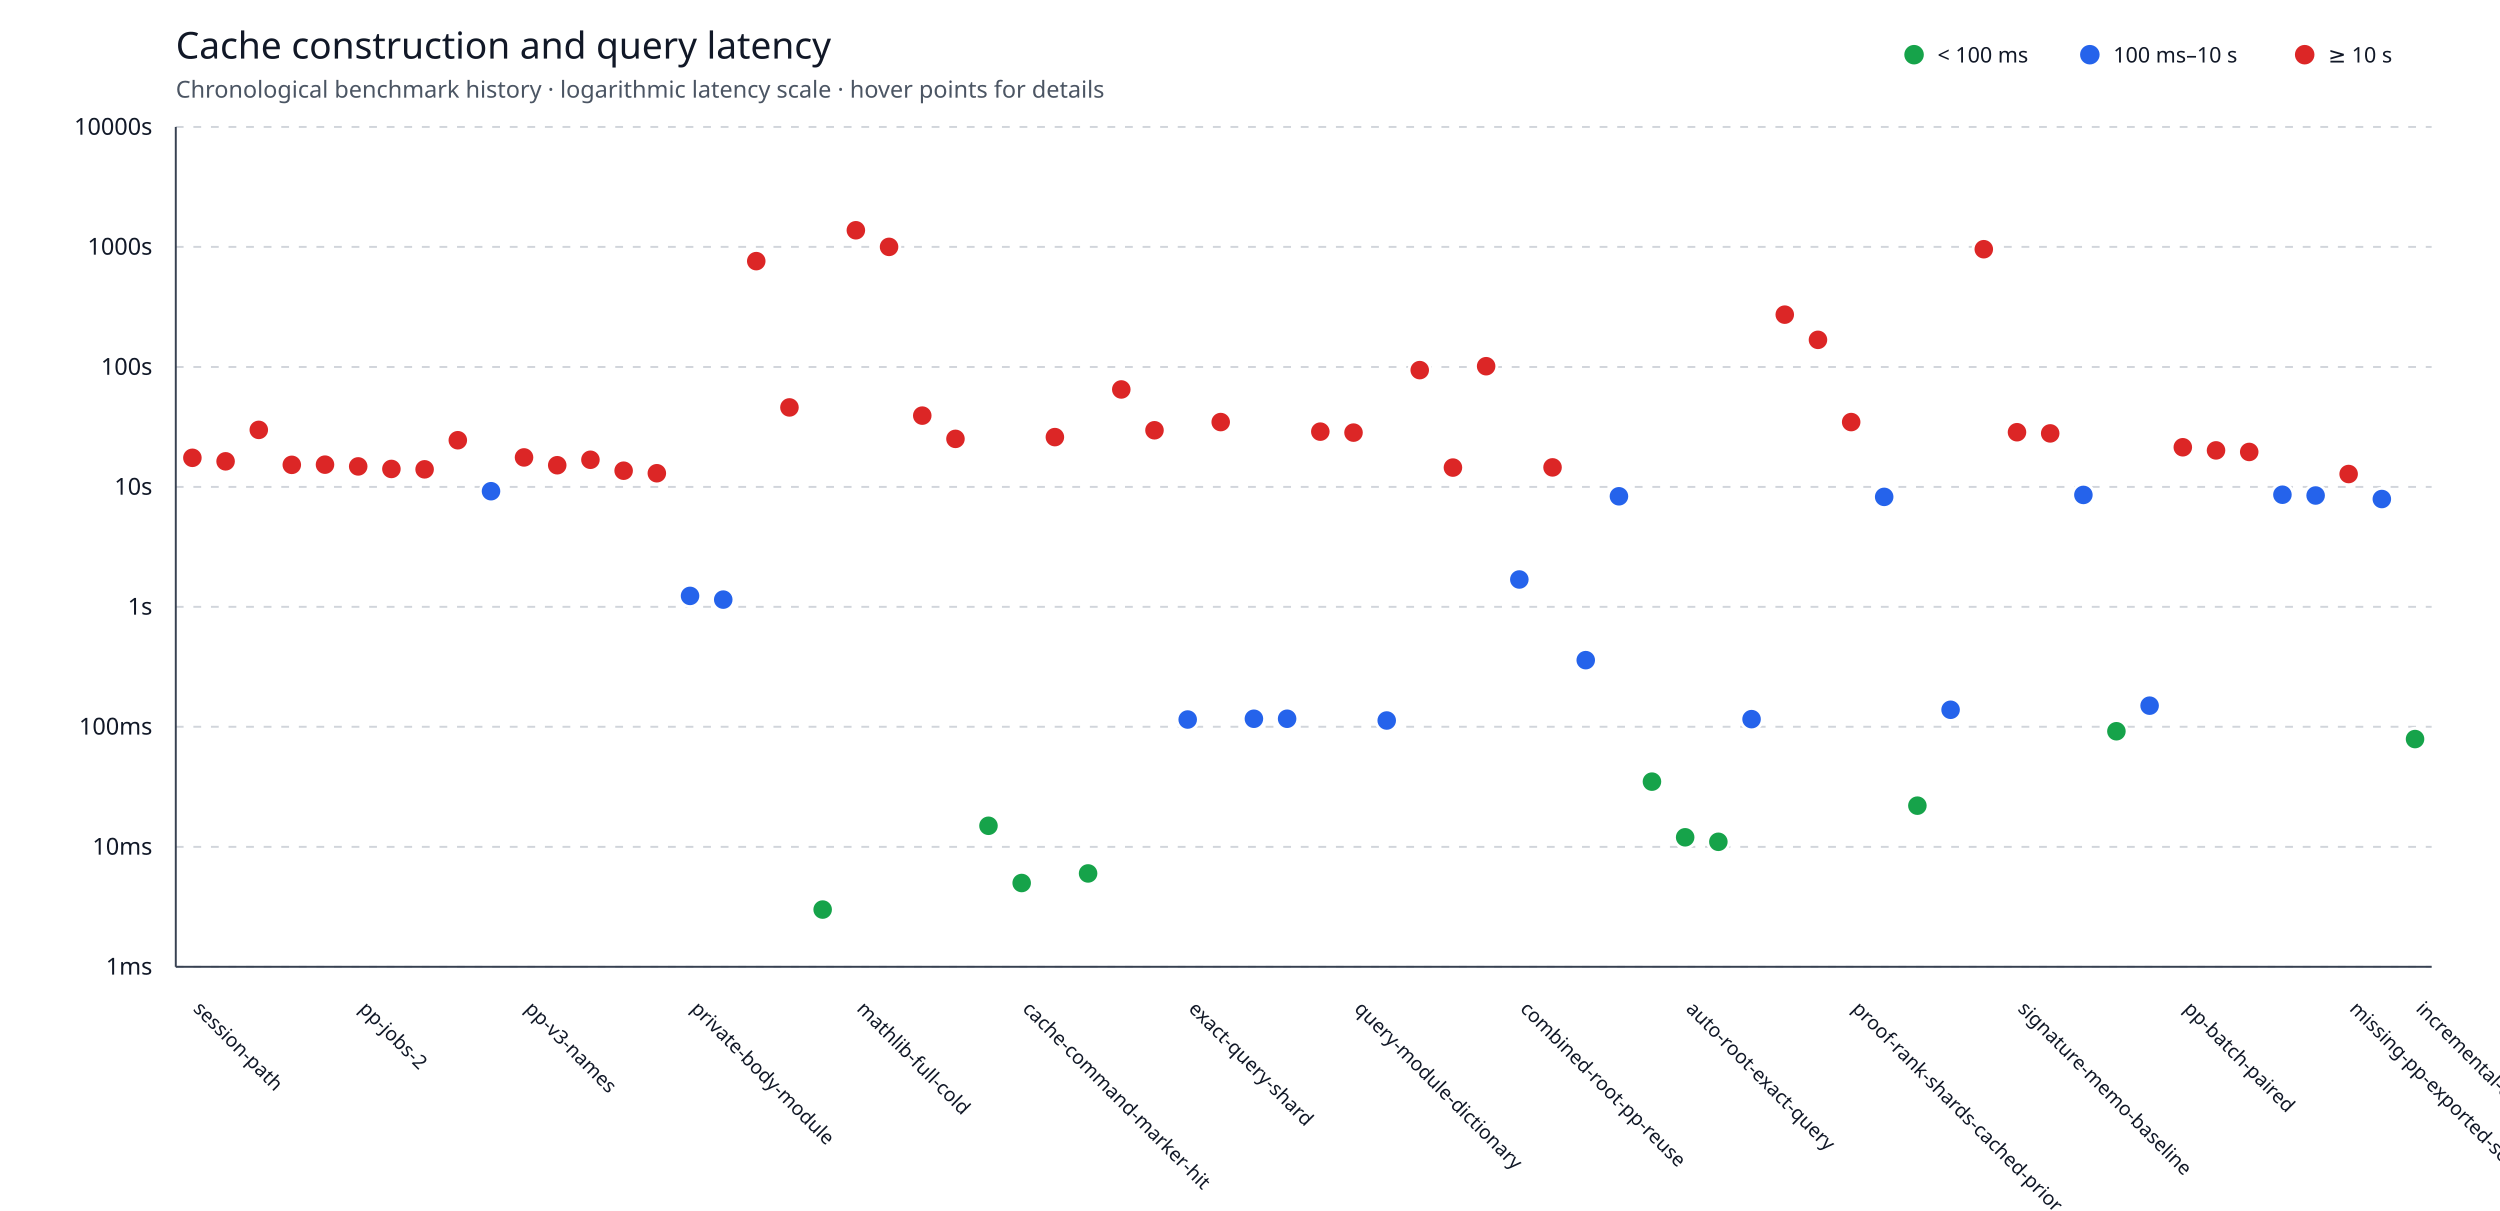
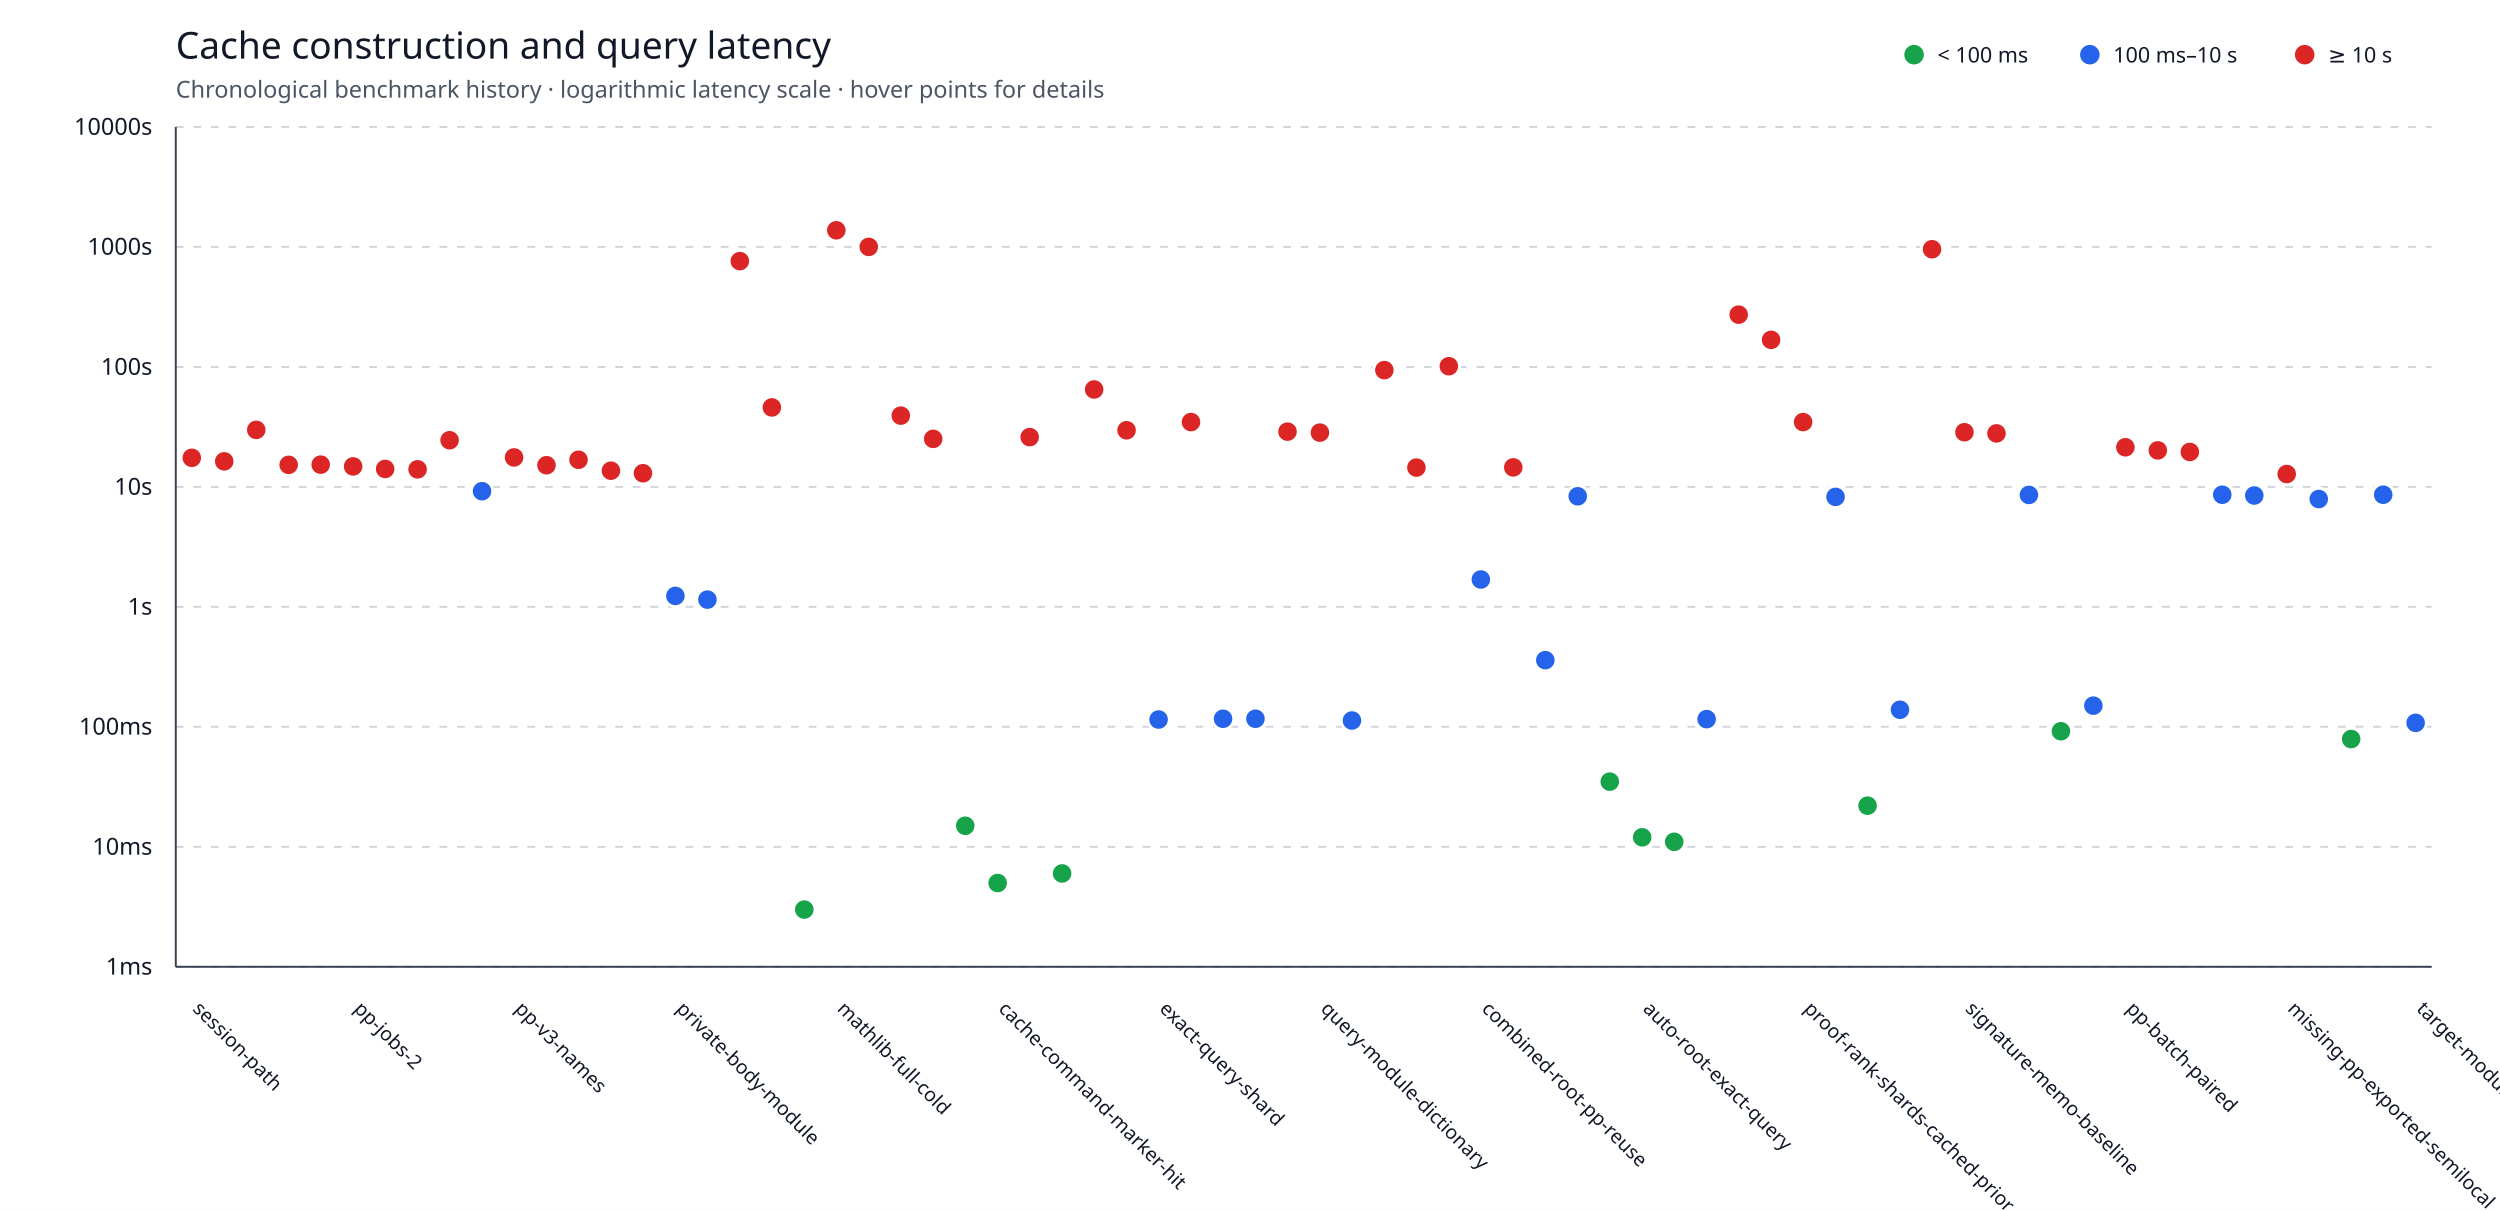
<svg xmlns="http://www.w3.org/2000/svg" width="1280" height="620">
  <rect width="100%" height="100%" fill="white" />
  <g font-family="sans-serif" fill="#111827">
    <text x="90" y="30" font-size="19">Cache construction and query latency</text>
    <text x="90" y="50" font-size="12" fill="#4b5563">Chronological benchmark history · logarithmic latency scale · hover points for details</text>
    <line x1="90" y1="495.0" x2="1245" y2="495.0" stroke="#d1d5db" stroke-dasharray="4 5" />
    <text x="78" y="499.0" text-anchor="end" font-size="12">1ms</text>
    <line x1="90" y1="433.6" x2="1245" y2="433.6" stroke="#d1d5db" stroke-dasharray="4 5" />
    <text x="78" y="437.6" text-anchor="end" font-size="12">10ms</text>
    <line x1="90" y1="372.1" x2="1245" y2="372.1" stroke="#d1d5db" stroke-dasharray="4 5" />
    <text x="78" y="376.1" text-anchor="end" font-size="12">100ms</text>
    <line x1="90" y1="310.7" x2="1245" y2="310.7" stroke="#d1d5db" stroke-dasharray="4 5" />
    <text x="78" y="314.7" text-anchor="end" font-size="12">1s</text>
    <line x1="90" y1="249.3" x2="1245" y2="249.3" stroke="#d1d5db" stroke-dasharray="4 5" />
    <text x="78" y="253.3" text-anchor="end" font-size="12">10s</text>
    <line x1="90" y1="187.9" x2="1245" y2="187.9" stroke="#d1d5db" stroke-dasharray="4 5" />
    <text x="78" y="191.9" text-anchor="end" font-size="12">100s</text>
    <line x1="90" y1="126.4" x2="1245" y2="126.4" stroke="#d1d5db" stroke-dasharray="4 5" />
    <text x="78" y="130.4" text-anchor="end" font-size="12">1000s</text>
    <line x1="90" y1="65.0" x2="1245" y2="65.0" stroke="#d1d5db" stroke-dasharray="4 5" />
    <text x="78" y="69.0" text-anchor="end" font-size="12">10000s</text>
    <line x1="90" y1="495" x2="1245" y2="495" stroke="#374151" />
    <line x1="90" y1="65" x2="90" y2="495" stroke="#374151" />
-     <circle cx="98.5" cy="234.4" r="5.5" fill="#dc2626" stroke="white" stroke-width="1.5" />
-     <circle cx="115.5" cy="236.2" r="5.5" fill="#dc2626" stroke="white" stroke-width="1.5" />
-     <circle cx="132.5" cy="220.1" r="5.5" fill="#dc2626" stroke="white" stroke-width="1.5" />
-     <circle cx="149.4" cy="238.0" r="5.5" fill="#dc2626" stroke="white" stroke-width="1.5" />
-     <circle cx="166.4" cy="237.9" r="5.5" fill="#dc2626" stroke="white" stroke-width="1.5" />
-     <circle cx="183.4" cy="238.8" r="5.5" fill="#dc2626" stroke="white" stroke-width="1.5" />
-     <circle cx="200.4" cy="240.1" r="5.5" fill="#dc2626" stroke="white" stroke-width="1.5" />
-     <circle cx="217.4" cy="240.3" r="5.5" fill="#dc2626" stroke="white" stroke-width="1.5" />
-     <circle cx="234.4" cy="225.4" r="5.5" fill="#dc2626" stroke="white" stroke-width="1.5" />
-     <circle cx="251.4" cy="251.5" r="5.5" fill="#2563eb" stroke="white" stroke-width="1.5" />
-     <circle cx="268.3" cy="234.2" r="5.5" fill="#dc2626" stroke="white" stroke-width="1.5" />
-     <circle cx="285.3" cy="238.2" r="5.5" fill="#dc2626" stroke="white" stroke-width="1.5" />
-     <circle cx="302.3" cy="235.4" r="5.5" fill="#dc2626" stroke="white" stroke-width="1.5" />
-     <circle cx="319.3" cy="241.0" r="5.5" fill="#dc2626" stroke="white" stroke-width="1.5" />
-     <circle cx="336.3" cy="242.3" r="5.5" fill="#dc2626" stroke="white" stroke-width="1.5" />
-     <circle cx="353.3" cy="305.1" r="5.5" fill="#2563eb" stroke="white" stroke-width="1.5" />
-     <circle cx="370.3" cy="307.0" r="5.5" fill="#2563eb" stroke="white" stroke-width="1.5" />
-     <circle cx="387.2" cy="133.7" r="5.5" fill="#dc2626" stroke="white" stroke-width="1.5" />
-     <circle cx="404.2" cy="208.6" r="5.5" fill="#dc2626" stroke="white" stroke-width="1.5" />
-     <circle cx="421.2" cy="465.7" r="5.5" fill="#16a34a" stroke="white" stroke-width="1.5" />
-     <circle cx="438.2" cy="117.9" r="5.5" fill="#dc2626" stroke="white" stroke-width="1.5" />
-     <circle cx="455.2" cy="126.4" r="5.5" fill="#dc2626" stroke="white" stroke-width="1.5" />
-     <circle cx="472.2" cy="212.8" r="5.5" fill="#dc2626" stroke="white" stroke-width="1.5" />
-     <circle cx="489.2" cy="224.7" r="5.5" fill="#dc2626" stroke="white" stroke-width="1.5" />
-     <circle cx="506.1" cy="422.8" r="5.5" fill="#16a34a" stroke="white" stroke-width="1.5" />
-     <circle cx="523.1" cy="452.1" r="5.5" fill="#16a34a" stroke="white" stroke-width="1.5" />
-     <circle cx="540.1" cy="223.8" r="5.5" fill="#dc2626" stroke="white" stroke-width="1.5" />
-     <circle cx="557.1" cy="447.2" r="5.5" fill="#16a34a" stroke="white" stroke-width="1.5" />
-     <circle cx="574.1" cy="199.4" r="5.5" fill="#dc2626" stroke="white" stroke-width="1.5" />
-     <circle cx="591.1" cy="220.3" r="5.5" fill="#dc2626" stroke="white" stroke-width="1.5" />
-     <circle cx="608.1" cy="368.4" r="5.5" fill="#2563eb" stroke="white" stroke-width="1.5" />
-     <circle cx="625.0" cy="216.1" r="5.5" fill="#dc2626" stroke="white" stroke-width="1.5" />
-     <circle cx="642.0" cy="368.0" r="5.5" fill="#2563eb" stroke="white" stroke-width="1.5" />
-     <circle cx="659.0" cy="368.0" r="5.5" fill="#2563eb" stroke="white" stroke-width="1.5" />
-     <circle cx="676.0" cy="221.0" r="5.5" fill="#dc2626" stroke="white" stroke-width="1.5" />
-     <circle cx="693.0" cy="221.5" r="5.5" fill="#dc2626" stroke="white" stroke-width="1.5" />
-     <circle cx="710.0" cy="368.9" r="5.5" fill="#2563eb" stroke="white" stroke-width="1.5" />
-     <circle cx="726.9" cy="189.5" r="5.5" fill="#dc2626" stroke="white" stroke-width="1.5" />
-     <circle cx="743.9" cy="239.4" r="5.5" fill="#dc2626" stroke="white" stroke-width="1.5" />
-     <circle cx="760.9" cy="187.5" r="5.5" fill="#dc2626" stroke="white" stroke-width="1.5" />
-     <circle cx="777.9" cy="296.7" r="5.5" fill="#2563eb" stroke="white" stroke-width="1.5" />
-     <circle cx="794.9" cy="239.3" r="5.5" fill="#dc2626" stroke="white" stroke-width="1.5" />
-     <circle cx="811.9" cy="338.0" r="5.5" fill="#2563eb" stroke="white" stroke-width="1.5" />
-     <circle cx="828.9" cy="254.1" r="5.5" fill="#2563eb" stroke="white" stroke-width="1.5" />
-     <circle cx="845.8" cy="400.2" r="5.5" fill="#16a34a" stroke="white" stroke-width="1.5" />
-     <circle cx="862.8" cy="428.7" r="5.5" fill="#16a34a" stroke="white" stroke-width="1.5" />
-     <circle cx="879.8" cy="431.0" r="5.5" fill="#16a34a" stroke="white" stroke-width="1.5" />
-     <circle cx="896.8" cy="368.2" r="5.5" fill="#2563eb" stroke="white" stroke-width="1.5" />
-     <circle cx="913.8" cy="161.1" r="5.5" fill="#dc2626" stroke="white" stroke-width="1.5" />
-     <circle cx="930.8" cy="174.0" r="5.5" fill="#dc2626" stroke="white" stroke-width="1.5" />
-     <circle cx="947.8" cy="216.1" r="5.5" fill="#dc2626" stroke="white" stroke-width="1.5" />
-     <circle cx="964.7" cy="254.4" r="5.5" fill="#2563eb" stroke="white" stroke-width="1.5" />
-     <circle cx="981.7" cy="412.5" r="5.5" fill="#16a34a" stroke="white" stroke-width="1.5" />
-     <circle cx="998.7" cy="363.4" r="5.5" fill="#2563eb" stroke="white" stroke-width="1.5" />
-     <circle cx="1015.7" cy="127.6" r="5.5" fill="#dc2626" stroke="white" stroke-width="1.5" />
-     <circle cx="1032.7" cy="221.3" r="5.5" fill="#dc2626" stroke="white" stroke-width="1.5" />
-     <circle cx="1049.7" cy="221.9" r="5.5" fill="#dc2626" stroke="white" stroke-width="1.5" />
-     <circle cx="1066.7" cy="253.4" r="5.5" fill="#2563eb" stroke="white" stroke-width="1.5" />
-     <circle cx="1083.6" cy="374.4" r="5.5" fill="#16a34a" stroke="white" stroke-width="1.5" />
-     <circle cx="1100.6" cy="361.3" r="5.5" fill="#2563eb" stroke="white" stroke-width="1.5" />
-     <circle cx="1117.6" cy="229.0" r="5.5" fill="#dc2626" stroke="white" stroke-width="1.5" />
-     <circle cx="1134.6" cy="230.6" r="5.5" fill="#dc2626" stroke="white" stroke-width="1.5" />
-     <circle cx="1151.6" cy="231.4" r="5.5" fill="#dc2626" stroke="white" stroke-width="1.5" />
-     <circle cx="1168.6" cy="253.3" r="5.5" fill="#2563eb" stroke="white" stroke-width="1.5" />
-     <circle cx="1185.6" cy="253.7" r="5.5" fill="#2563eb" stroke="white" stroke-width="1.5" />
-     <circle cx="1202.5" cy="242.7" r="5.5" fill="#dc2626" stroke="white" stroke-width="1.5" />
-     <circle cx="1219.5" cy="255.5" r="5.5" fill="#2563eb" stroke="white" stroke-width="1.5" />
-     <circle cx="1236.5" cy="378.4" r="5.5" fill="#16a34a" stroke="white" stroke-width="1.5" />
-     <text x="98.5" y="517" transform="rotate(45 98.5 517)" text-anchor="start" font-size="10">session-path</text>
-     <text x="183.4" y="517" transform="rotate(45 183.4 517)" text-anchor="start" font-size="10">pp-jobs-2</text>
-     <text x="268.3" y="517" transform="rotate(45 268.3 517)" text-anchor="start" font-size="10">pp-v3-names</text>
-     <text x="353.3" y="517" transform="rotate(45 353.3 517)" text-anchor="start" font-size="10">private-body-module</text>
-     <text x="438.2" y="517" transform="rotate(45 438.2 517)" text-anchor="start" font-size="10">mathlib-full-cold</text>
-     <text x="523.1" y="517" transform="rotate(45 523.1 517)" text-anchor="start" font-size="10">cache-command-marker-hit</text>
-     <text x="608.1" y="517" transform="rotate(45 608.1 517)" text-anchor="start" font-size="10">exact-query-shard</text>
-     <text x="693.0" y="517" transform="rotate(45 693.0 517)" text-anchor="start" font-size="10">query-module-dictionary</text>
-     <text x="777.9" y="517" transform="rotate(45 777.9 517)" text-anchor="start" font-size="10">combined-root-pp-reuse</text>
-     <text x="862.8" y="517" transform="rotate(45 862.8 517)" text-anchor="start" font-size="10">auto-root-exact-query</text>
-     <text x="947.8" y="517" transform="rotate(45 947.8 517)" text-anchor="start" font-size="10">proof-rank-shards-cached-prior</text>
-     <text x="1032.7" y="517" transform="rotate(45 1032.7 517)" text-anchor="start" font-size="10">signature-memo-baseline</text>
-     <text x="1117.6" y="517" transform="rotate(45 1117.6 517)" text-anchor="start" font-size="10">pp-batch-paired</text>
-     <text x="1202.5" y="517" transform="rotate(45 1202.5 517)" text-anchor="start" font-size="10">missing-pp-exported-semilocal</text>
-     <text x="1236.5" y="517" transform="rotate(45 1236.5 517)" text-anchor="start" font-size="10">incremental-cache-hit-final</text>
+     <circle cx="98.2" cy="234.4" r="5.5" fill="#dc2626" stroke="white" stroke-width="1.5" />
+     <circle cx="114.8" cy="236.2" r="5.5" fill="#dc2626" stroke="white" stroke-width="1.5" />
+     <circle cx="131.2" cy="220.1" r="5.5" fill="#dc2626" stroke="white" stroke-width="1.5" />
+     <circle cx="147.8" cy="238.0" r="5.5" fill="#dc2626" stroke="white" stroke-width="1.5" />
+     <circle cx="164.2" cy="237.9" r="5.5" fill="#dc2626" stroke="white" stroke-width="1.5" />
+     <circle cx="180.8" cy="238.8" r="5.5" fill="#dc2626" stroke="white" stroke-width="1.5" />
+     <circle cx="197.2" cy="240.1" r="5.5" fill="#dc2626" stroke="white" stroke-width="1.5" />
+     <circle cx="213.8" cy="240.3" r="5.5" fill="#dc2626" stroke="white" stroke-width="1.5" />
+     <circle cx="230.2" cy="225.4" r="5.5" fill="#dc2626" stroke="white" stroke-width="1.5" />
+     <circle cx="246.8" cy="251.5" r="5.5" fill="#2563eb" stroke="white" stroke-width="1.5" />
+     <circle cx="263.2" cy="234.2" r="5.5" fill="#dc2626" stroke="white" stroke-width="1.5" />
+     <circle cx="279.8" cy="238.2" r="5.5" fill="#dc2626" stroke="white" stroke-width="1.5" />
+     <circle cx="296.2" cy="235.4" r="5.5" fill="#dc2626" stroke="white" stroke-width="1.5" />
+     <circle cx="312.8" cy="241.0" r="5.5" fill="#dc2626" stroke="white" stroke-width="1.5" />
+     <circle cx="329.2" cy="242.3" r="5.5" fill="#dc2626" stroke="white" stroke-width="1.5" />
+     <circle cx="345.8" cy="305.1" r="5.5" fill="#2563eb" stroke="white" stroke-width="1.5" />
+     <circle cx="362.2" cy="307.0" r="5.5" fill="#2563eb" stroke="white" stroke-width="1.5" />
+     <circle cx="378.8" cy="133.7" r="5.5" fill="#dc2626" stroke="white" stroke-width="1.5" />
+     <circle cx="395.2" cy="208.6" r="5.5" fill="#dc2626" stroke="white" stroke-width="1.5" />
+     <circle cx="411.8" cy="465.7" r="5.5" fill="#16a34a" stroke="white" stroke-width="1.5" />
+     <circle cx="428.2" cy="117.9" r="5.5" fill="#dc2626" stroke="white" stroke-width="1.5" />
+     <circle cx="444.8" cy="126.4" r="5.5" fill="#dc2626" stroke="white" stroke-width="1.5" />
+     <circle cx="461.2" cy="212.8" r="5.5" fill="#dc2626" stroke="white" stroke-width="1.5" />
+     <circle cx="477.8" cy="224.7" r="5.5" fill="#dc2626" stroke="white" stroke-width="1.5" />
+     <circle cx="494.2" cy="422.8" r="5.5" fill="#16a34a" stroke="white" stroke-width="1.5" />
+     <circle cx="510.8" cy="452.1" r="5.5" fill="#16a34a" stroke="white" stroke-width="1.5" />
+     <circle cx="527.2" cy="223.8" r="5.5" fill="#dc2626" stroke="white" stroke-width="1.5" />
+     <circle cx="543.8" cy="447.2" r="5.5" fill="#16a34a" stroke="white" stroke-width="1.5" />
+     <circle cx="560.2" cy="199.4" r="5.5" fill="#dc2626" stroke="white" stroke-width="1.5" />
+     <circle cx="576.8" cy="220.3" r="5.5" fill="#dc2626" stroke="white" stroke-width="1.5" />
+     <circle cx="593.2" cy="368.4" r="5.5" fill="#2563eb" stroke="white" stroke-width="1.5" />
+     <circle cx="609.8" cy="216.1" r="5.5" fill="#dc2626" stroke="white" stroke-width="1.5" />
+     <circle cx="626.2" cy="368.0" r="5.5" fill="#2563eb" stroke="white" stroke-width="1.5" />
+     <circle cx="642.8" cy="368.0" r="5.5" fill="#2563eb" stroke="white" stroke-width="1.5" />
+     <circle cx="659.2" cy="221.0" r="5.5" fill="#dc2626" stroke="white" stroke-width="1.5" />
+     <circle cx="675.8" cy="221.5" r="5.5" fill="#dc2626" stroke="white" stroke-width="1.5" />
+     <circle cx="692.2" cy="368.9" r="5.5" fill="#2563eb" stroke="white" stroke-width="1.5" />
+     <circle cx="708.8" cy="189.5" r="5.5" fill="#dc2626" stroke="white" stroke-width="1.5" />
+     <circle cx="725.2" cy="239.4" r="5.5" fill="#dc2626" stroke="white" stroke-width="1.5" />
+     <circle cx="741.8" cy="187.5" r="5.5" fill="#dc2626" stroke="white" stroke-width="1.5" />
+     <circle cx="758.2" cy="296.7" r="5.5" fill="#2563eb" stroke="white" stroke-width="1.5" />
+     <circle cx="774.8" cy="239.3" r="5.5" fill="#dc2626" stroke="white" stroke-width="1.5" />
+     <circle cx="791.2" cy="338.0" r="5.5" fill="#2563eb" stroke="white" stroke-width="1.5" />
+     <circle cx="807.8" cy="254.1" r="5.5" fill="#2563eb" stroke="white" stroke-width="1.5" />
+     <circle cx="824.2" cy="400.2" r="5.5" fill="#16a34a" stroke="white" stroke-width="1.5" />
+     <circle cx="840.8" cy="428.7" r="5.5" fill="#16a34a" stroke="white" stroke-width="1.5" />
+     <circle cx="857.2" cy="431.0" r="5.5" fill="#16a34a" stroke="white" stroke-width="1.5" />
+     <circle cx="873.8" cy="368.2" r="5.5" fill="#2563eb" stroke="white" stroke-width="1.5" />
+     <circle cx="890.2" cy="161.1" r="5.5" fill="#dc2626" stroke="white" stroke-width="1.5" />
+     <circle cx="906.8" cy="174.0" r="5.5" fill="#dc2626" stroke="white" stroke-width="1.5" />
+     <circle cx="923.2" cy="216.1" r="5.5" fill="#dc2626" stroke="white" stroke-width="1.5" />
+     <circle cx="939.8" cy="254.4" r="5.5" fill="#2563eb" stroke="white" stroke-width="1.5" />
+     <circle cx="956.2" cy="412.5" r="5.5" fill="#16a34a" stroke="white" stroke-width="1.5" />
+     <circle cx="972.8" cy="363.4" r="5.5" fill="#2563eb" stroke="white" stroke-width="1.5" />
+     <circle cx="989.2" cy="127.6" r="5.5" fill="#dc2626" stroke="white" stroke-width="1.5" />
+     <circle cx="1005.8" cy="221.3" r="5.5" fill="#dc2626" stroke="white" stroke-width="1.5" />
+     <circle cx="1022.2" cy="221.9" r="5.5" fill="#dc2626" stroke="white" stroke-width="1.5" />
+     <circle cx="1038.8" cy="253.4" r="5.5" fill="#2563eb" stroke="white" stroke-width="1.5" />
+     <circle cx="1055.2" cy="374.4" r="5.5" fill="#16a34a" stroke="white" stroke-width="1.5" />
+     <circle cx="1071.8" cy="361.3" r="5.5" fill="#2563eb" stroke="white" stroke-width="1.5" />
+     <circle cx="1088.2" cy="229.0" r="5.5" fill="#dc2626" stroke="white" stroke-width="1.5" />
+     <circle cx="1104.8" cy="230.6" r="5.5" fill="#dc2626" stroke="white" stroke-width="1.5" />
+     <circle cx="1121.2" cy="231.4" r="5.5" fill="#dc2626" stroke="white" stroke-width="1.5" />
+     <circle cx="1137.8" cy="253.3" r="5.5" fill="#2563eb" stroke="white" stroke-width="1.5" />
+     <circle cx="1154.2" cy="253.7" r="5.5" fill="#2563eb" stroke="white" stroke-width="1.5" />
+     <circle cx="1170.8" cy="242.7" r="5.5" fill="#dc2626" stroke="white" stroke-width="1.5" />
+     <circle cx="1187.2" cy="255.5" r="5.5" fill="#2563eb" stroke="white" stroke-width="1.5" />
+     <circle cx="1203.8" cy="378.4" r="5.5" fill="#16a34a" stroke="white" stroke-width="1.5" />
+     <circle cx="1220.2" cy="253.3" r="5.5" fill="#2563eb" stroke="white" stroke-width="1.5" />
+     <circle cx="1236.8" cy="370.1" r="5.5" fill="#2563eb" stroke="white" stroke-width="1.5" />
+     <text x="98.2" y="517" transform="rotate(45 98.2 517)" text-anchor="start" font-size="10">session-path</text>
+     <text x="180.8" y="517" transform="rotate(45 180.8 517)" text-anchor="start" font-size="10">pp-jobs-2</text>
+     <text x="263.2" y="517" transform="rotate(45 263.2 517)" text-anchor="start" font-size="10">pp-v3-names</text>
+     <text x="345.8" y="517" transform="rotate(45 345.8 517)" text-anchor="start" font-size="10">private-body-module</text>
+     <text x="428.2" y="517" transform="rotate(45 428.2 517)" text-anchor="start" font-size="10">mathlib-full-cold</text>
+     <text x="510.8" y="517" transform="rotate(45 510.8 517)" text-anchor="start" font-size="10">cache-command-marker-hit</text>
+     <text x="593.2" y="517" transform="rotate(45 593.2 517)" text-anchor="start" font-size="10">exact-query-shard</text>
+     <text x="675.8" y="517" transform="rotate(45 675.8 517)" text-anchor="start" font-size="10">query-module-dictionary</text>
+     <text x="758.2" y="517" transform="rotate(45 758.2 517)" text-anchor="start" font-size="10">combined-root-pp-reuse</text>
+     <text x="840.8" y="517" transform="rotate(45 840.8 517)" text-anchor="start" font-size="10">auto-root-exact-query</text>
+     <text x="923.2" y="517" transform="rotate(45 923.2 517)" text-anchor="start" font-size="10">proof-rank-shards-cached-prior</text>
+     <text x="1005.8" y="517" transform="rotate(45 1005.8 517)" text-anchor="start" font-size="10">signature-memo-baseline</text>
+     <text x="1088.2" y="517" transform="rotate(45 1088.2 517)" text-anchor="start" font-size="10">pp-batch-paired</text>
+     <text x="1170.8" y="517" transform="rotate(45 1170.8 517)" text-anchor="start" font-size="10">missing-pp-exported-semilocal</text>
+     <text x="1236.8" y="517" transform="rotate(45 1236.8 517)" text-anchor="start" font-size="10">target-module-chain-complete</text>
    <circle cx="980" cy="28" r="5" fill="#16a34a" />
    <text x="992" y="32" font-size="11">&lt; 100 ms</text>
    <circle cx="1070" cy="28" r="5" fill="#2563eb" />
    <text x="1082" y="32" font-size="11">100 ms–10 s</text>
    <circle cx="1180" cy="28" r="5" fill="#dc2626" />
    <text x="1192" y="32" font-size="11">≥ 10 s</text>
  </g>
</svg>
